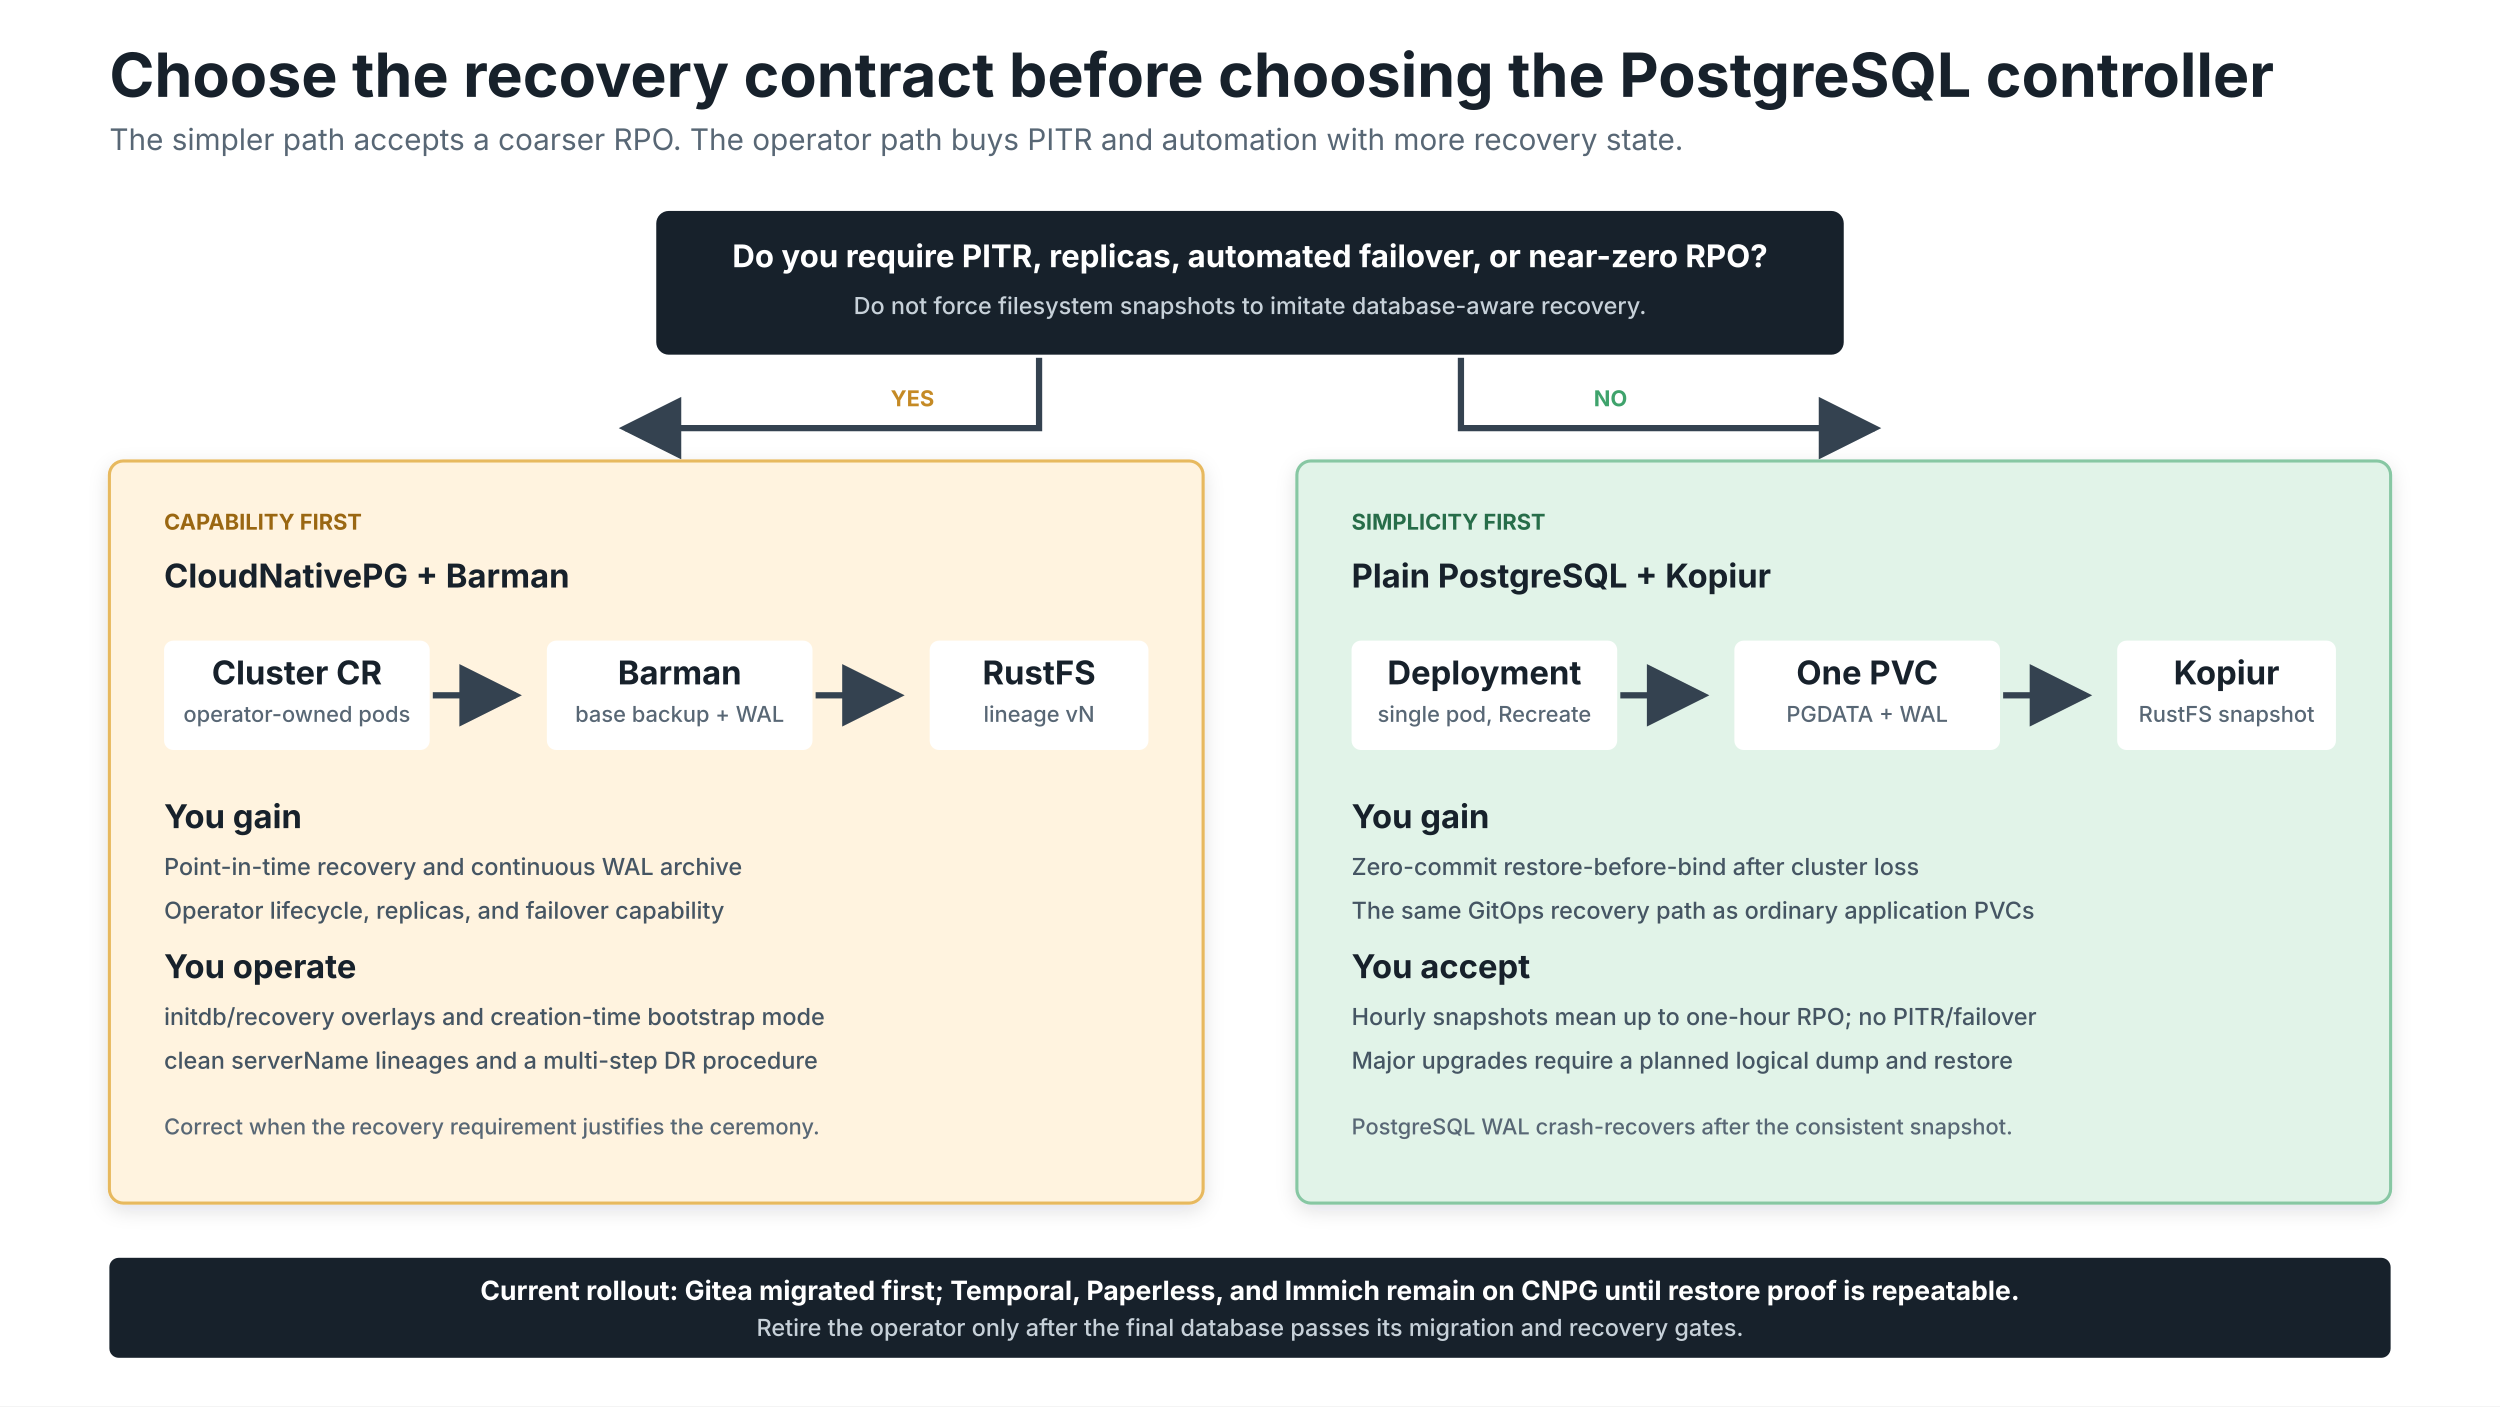
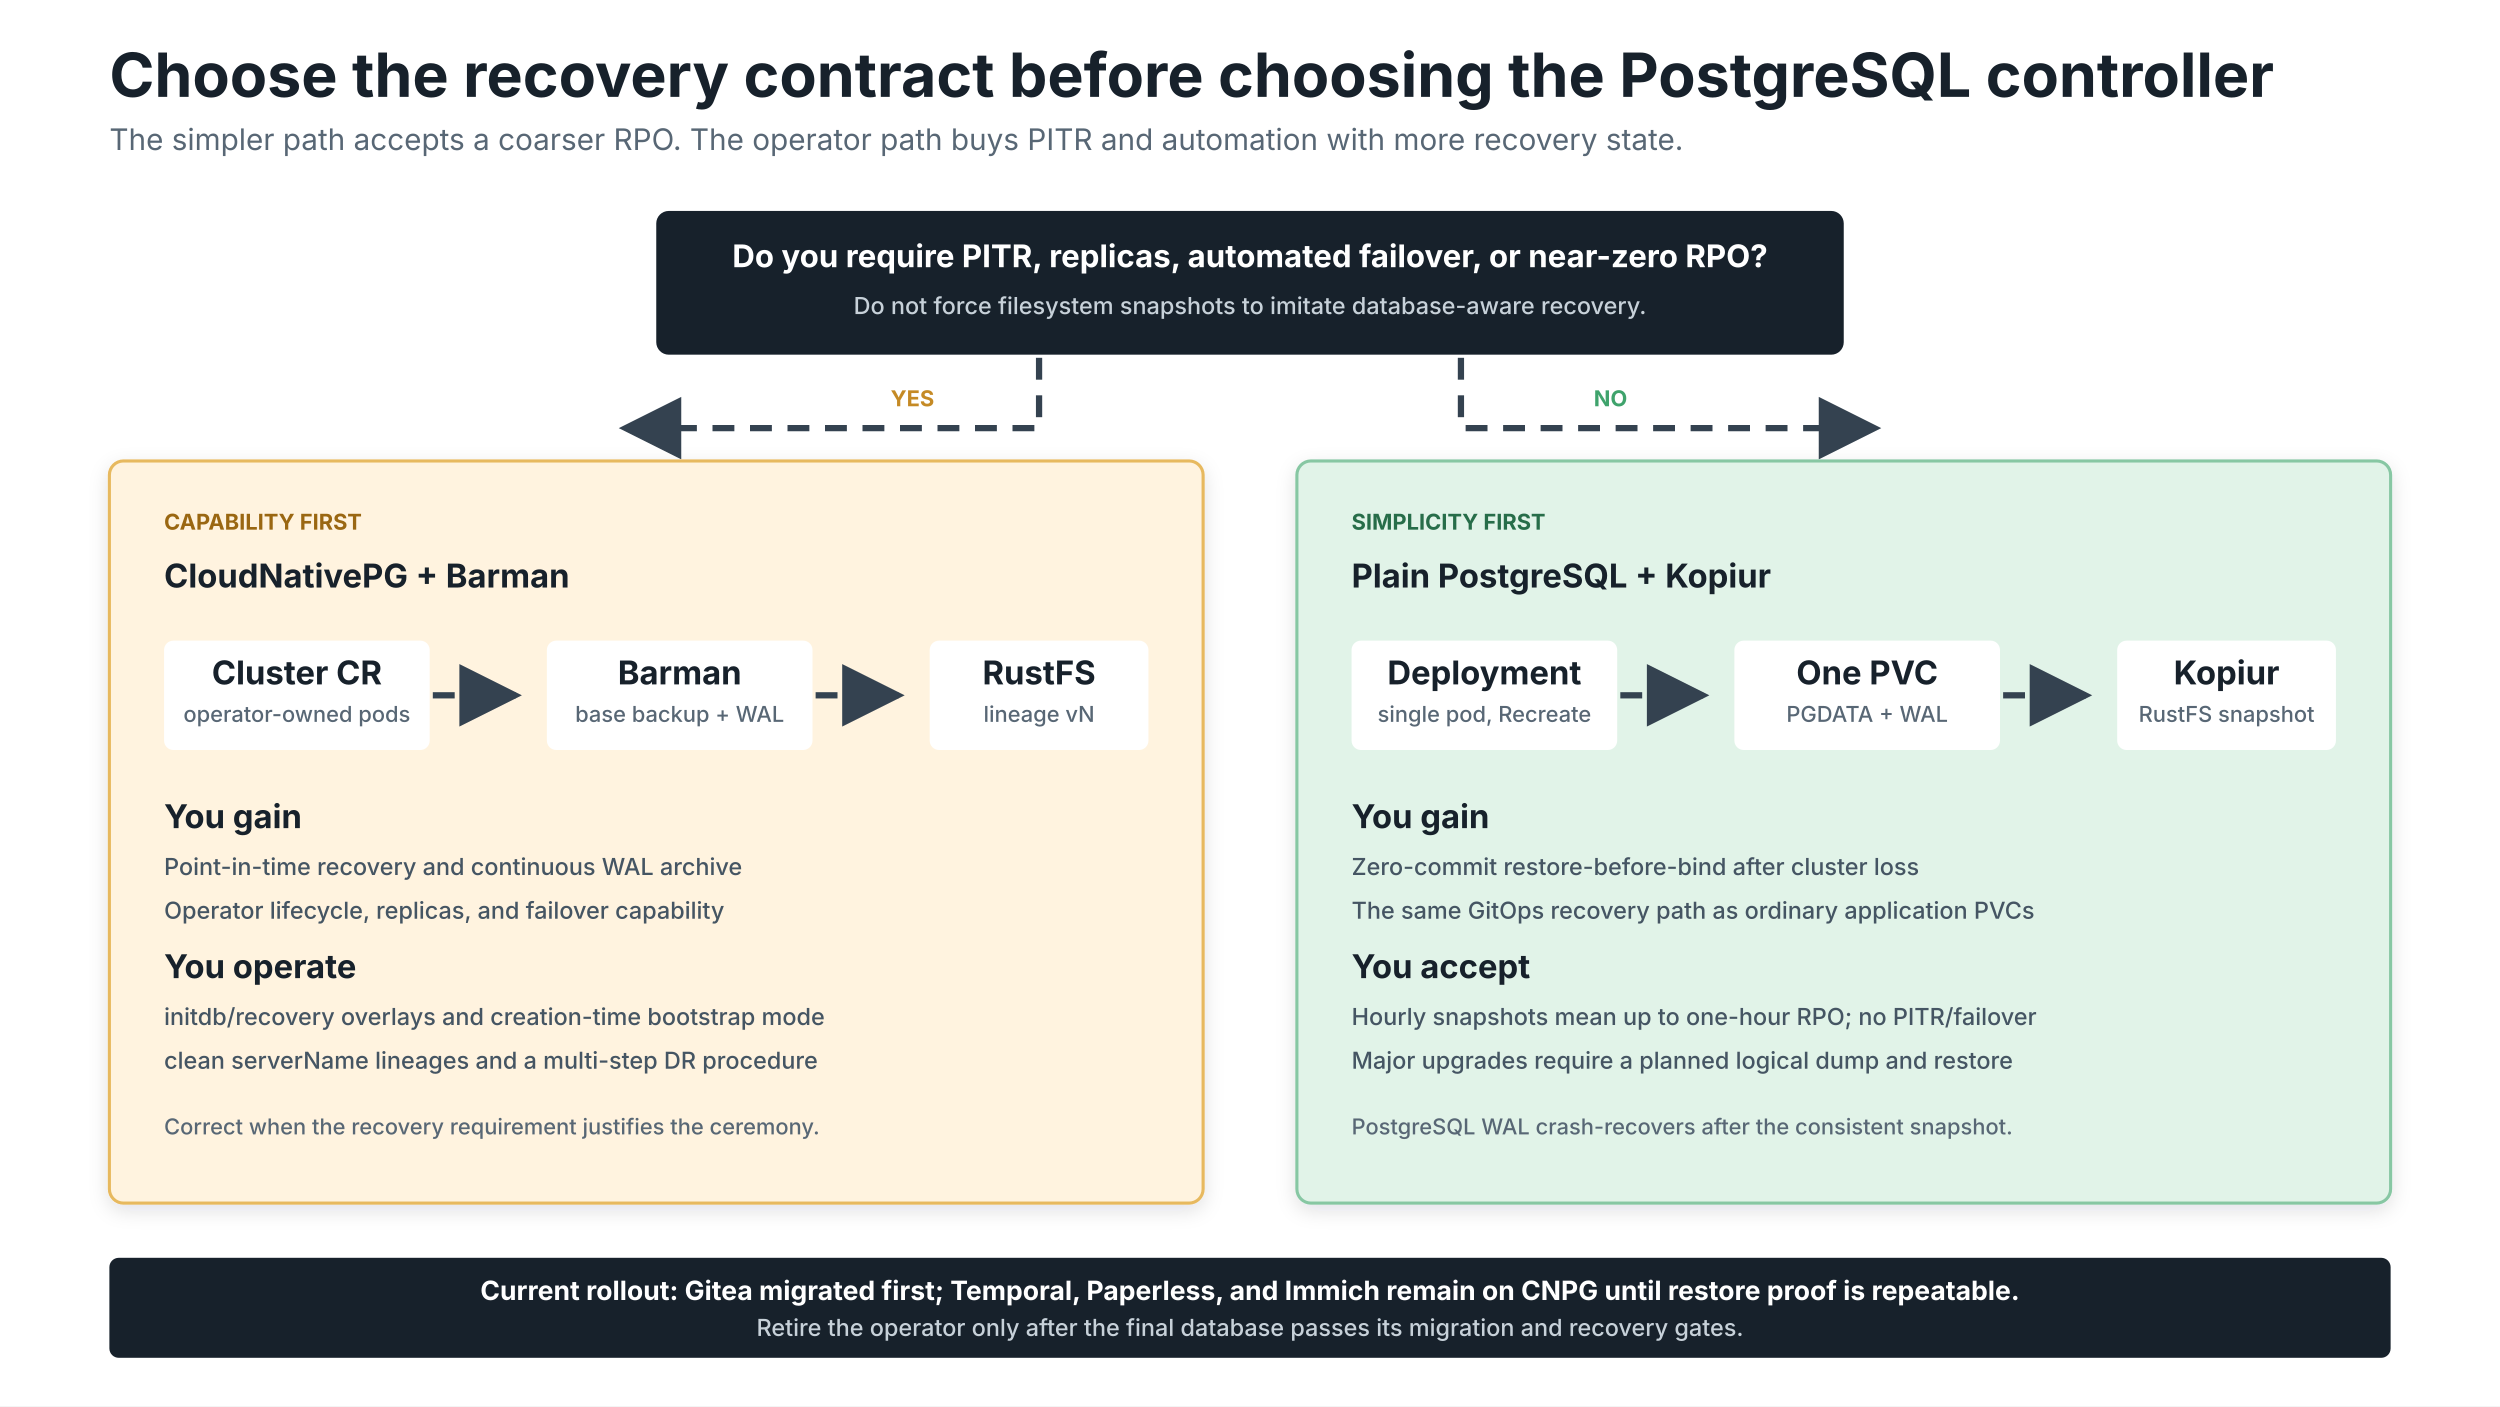
<svg xmlns="http://www.w3.org/2000/svg" width="1600" height="900" viewBox="0 0 1600 900" role="img" aria-labelledby="title desc">
  <defs>
    <filter id="s" x="-20%" y="-20%" width="140%" height="140%">
      <feDropShadow dx="0" dy="4" stdDeviation="6" flood-color="#17212b" flood-opacity=".12" />
    </filter>
    <marker id="a" markerWidth="12" markerHeight="12" refX="10" refY="6" orient="auto">
      <path d="M1,1 L11,6 L1,11 Z" fill="#344250" />
    </marker>
-     <style>.t{font:700 39px Inter,system-ui,sans-serif;fill:#17212b}.st{font:400 19px Inter,system-ui,sans-serif;fill:#586775}.h{font:700 21px Inter,system-ui,sans-serif;fill:#17212b}.b{font:500 15px Inter,system-ui,sans-serif;fill:#455563}.sm{font:500 14px Inter,system-ui,sans-serif;fill:#586775}.l{font:700 14px Inter,system-ui,sans-serif}</style>
+     <style>.t{font:700 39px Inter,system-ui,sans-serif;fill:#17212b}.st{font:400 19px Inter,system-ui,sans-serif;fill:#586775}.h{font:700 21px Inter,system-ui,sans-serif;fill:#17212b}.b{font:500 15px Inter,system-ui,sans-serif;fill:#455563}.sm{font:500 14px Inter,system-ui,sans-serif;fill:#586775}.l{font:700 14px Inter,system-ui,sans-serif}.flow{stroke-dasharray:14 10;animation:reveal .45s ease-out both var(--delay,0s),flow 1.1s linear infinite}@keyframes reveal{from{opacity:0}to{opacity:1}}@keyframes flow{to{stroke-dashoffset:-48}}@media (prefers-reduced-motion:reduce){.flow{animation:none;stroke-dasharray:none}}</style>
  </defs>
  <rect width="1600" height="900" fill="#fff" />
  <text x="70" y="62" class="t">Choose the recovery contract before choosing the PostgreSQL controller</text>
  <text x="70" y="96" class="st">The simpler path accepts a coarser RPO. The operator path buys PITR and automation with more recovery state.</text>
  <rect x="420" y="135" width="760" height="92" rx="8" fill="#17212b" />
  <text x="800" y="171" text-anchor="middle" style="font:700 20px Inter,sans-serif;fill:#fff">Do you require PITR, replicas, automated failover, or near-zero RPO?</text>
  <text x="800" y="201" text-anchor="middle" style="font:500 15px Inter,sans-serif;fill:#c7d1d9">Do not force filesystem snapshots to imitate database-aware recovery.</text>
-   <path d="M665 229 V274 H400" fill="none" stroke="#344250" stroke-width="4" marker-end="url(#a)" />
+   <path class="flow" style="--delay:.2s" d="M665 229 V274 H400" fill="none" stroke="#344250" stroke-width="4" marker-end="url(#a)" />
  <text x="570" y="260" class="l" fill="#c58a25">YES</text>
-   <path d="M935 229 V274 H1200" fill="none" stroke="#344250" stroke-width="4" marker-end="url(#a)" />
+   <path class="flow" style="--delay:.45s" d="M935 229 V274 H1200" fill="none" stroke="#344250" stroke-width="4" marker-end="url(#a)" />
  <text x="1020" y="260" class="l" fill="#3fa36c">NO</text>
  <rect x="70" y="295" width="700" height="475" rx="9" fill="#fff3df" stroke="#e7b95e" stroke-width="2" filter="url(#s)" />
  <text x="105" y="339" class="l" fill="#9a6712">CAPABILITY FIRST</text>
  <text x="105" y="376" class="h">CloudNativePG + Barman</text>
  <rect x="105" y="410" width="170" height="70" rx="6" fill="#fff" />
  <text x="190" y="438" text-anchor="middle" class="h">Cluster CR</text>
  <text x="190" y="462" text-anchor="middle" class="sm">operator-owned pods</text>
-   <path d="M277 445 H330" fill="none" stroke="#344250" stroke-width="4" marker-end="url(#a)" />
+   <path class="flow" style="--delay:.7s" d="M277 445 H330" fill="none" stroke="#344250" stroke-width="4" marker-end="url(#a)" />
  <rect x="350" y="410" width="170" height="70" rx="6" fill="#fff" />
  <text x="435" y="438" text-anchor="middle" class="h">Barman</text>
  <text x="435" y="462" text-anchor="middle" class="sm">base backup + WAL</text>
-   <path d="M522 445 H575" fill="none" stroke="#344250" stroke-width="4" marker-end="url(#a)" />
+   <path class="flow" style="--delay:.95s" d="M522 445 H575" fill="none" stroke="#344250" stroke-width="4" marker-end="url(#a)" />
  <rect x="595" y="410" width="140" height="70" rx="6" fill="#fff" />
  <text x="665" y="438" text-anchor="middle" class="h">RustFS</text>
  <text x="665" y="462" text-anchor="middle" class="sm">lineage vN</text>
  <text x="105" y="530" class="h">You gain</text>
  <text x="105" y="560" class="b">Point-in-time recovery and continuous WAL archive</text>
  <text x="105" y="588" class="b">Operator lifecycle, replicas, and failover capability</text>
  <text x="105" y="626" class="h">You operate</text>
  <text x="105" y="656" class="b">initdb/recovery overlays and creation-time bootstrap mode</text>
  <text x="105" y="684" class="b">clean serverName lineages and a multi-step DR procedure</text>
  <text x="105" y="726" class="sm">Correct when the recovery requirement justifies the ceremony.</text>
  <rect x="830" y="295" width="700" height="475" rx="9" fill="#e1f3e8" stroke="#87c7a3" stroke-width="2" filter="url(#s)" />
  <text x="865" y="339" class="l" fill="#276d49">SIMPLICITY FIRST</text>
  <text x="865" y="376" class="h">Plain PostgreSQL + Kopiur</text>
  <rect x="865" y="410" width="170" height="70" rx="6" fill="#fff" />
  <text x="950" y="438" text-anchor="middle" class="h">Deployment</text>
  <text x="950" y="462" text-anchor="middle" class="sm">single pod, Recreate</text>
-   <path d="M1037 445 H1090" fill="none" stroke="#344250" stroke-width="4" marker-end="url(#a)" />
+   <path class="flow" style="--delay:1.2s" d="M1037 445 H1090" fill="none" stroke="#344250" stroke-width="4" marker-end="url(#a)" />
  <rect x="1110" y="410" width="170" height="70" rx="6" fill="#fff" />
  <text x="1195" y="438" text-anchor="middle" class="h">One PVC</text>
  <text x="1195" y="462" text-anchor="middle" class="sm">PGDATA + WAL</text>
-   <path d="M1282 445 H1335" fill="none" stroke="#344250" stroke-width="4" marker-end="url(#a)" />
+   <path class="flow" style="--delay:1.45s" d="M1282 445 H1335" fill="none" stroke="#344250" stroke-width="4" marker-end="url(#a)" />
  <rect x="1355" y="410" width="140" height="70" rx="6" fill="#fff" />
  <text x="1425" y="438" text-anchor="middle" class="h">Kopiur</text>
  <text x="1425" y="462" text-anchor="middle" class="sm">RustFS snapshot</text>
  <text x="865" y="530" class="h">You gain</text>
  <text x="865" y="560" class="b">Zero-commit restore-before-bind after cluster loss</text>
  <text x="865" y="588" class="b">The same GitOps recovery path as ordinary application PVCs</text>
  <text x="865" y="626" class="h">You accept</text>
  <text x="865" y="656" class="b">Hourly snapshots mean up to one-hour RPO; no PITR/failover</text>
  <text x="865" y="684" class="b">Major upgrades require a planned logical dump and restore</text>
  <text x="865" y="726" class="sm">PostgreSQL WAL crash-recovers after the consistent snapshot.</text>
  <rect x="70" y="805" width="1460" height="64" rx="6" fill="#17212b" />
  <text x="800" y="832" text-anchor="middle" style="font:700 17px Inter,sans-serif;fill:#fff">Current rollout: Gitea migrated first; Temporal, Paperless, and Immich remain on CNPG until restore proof is repeatable.</text>
  <text x="800" y="855" text-anchor="middle" style="font:500 15px Inter,sans-serif;fill:#c7d1d9">Retire the operator only after the final database passes its migration and recovery gates.</text>
</svg>
